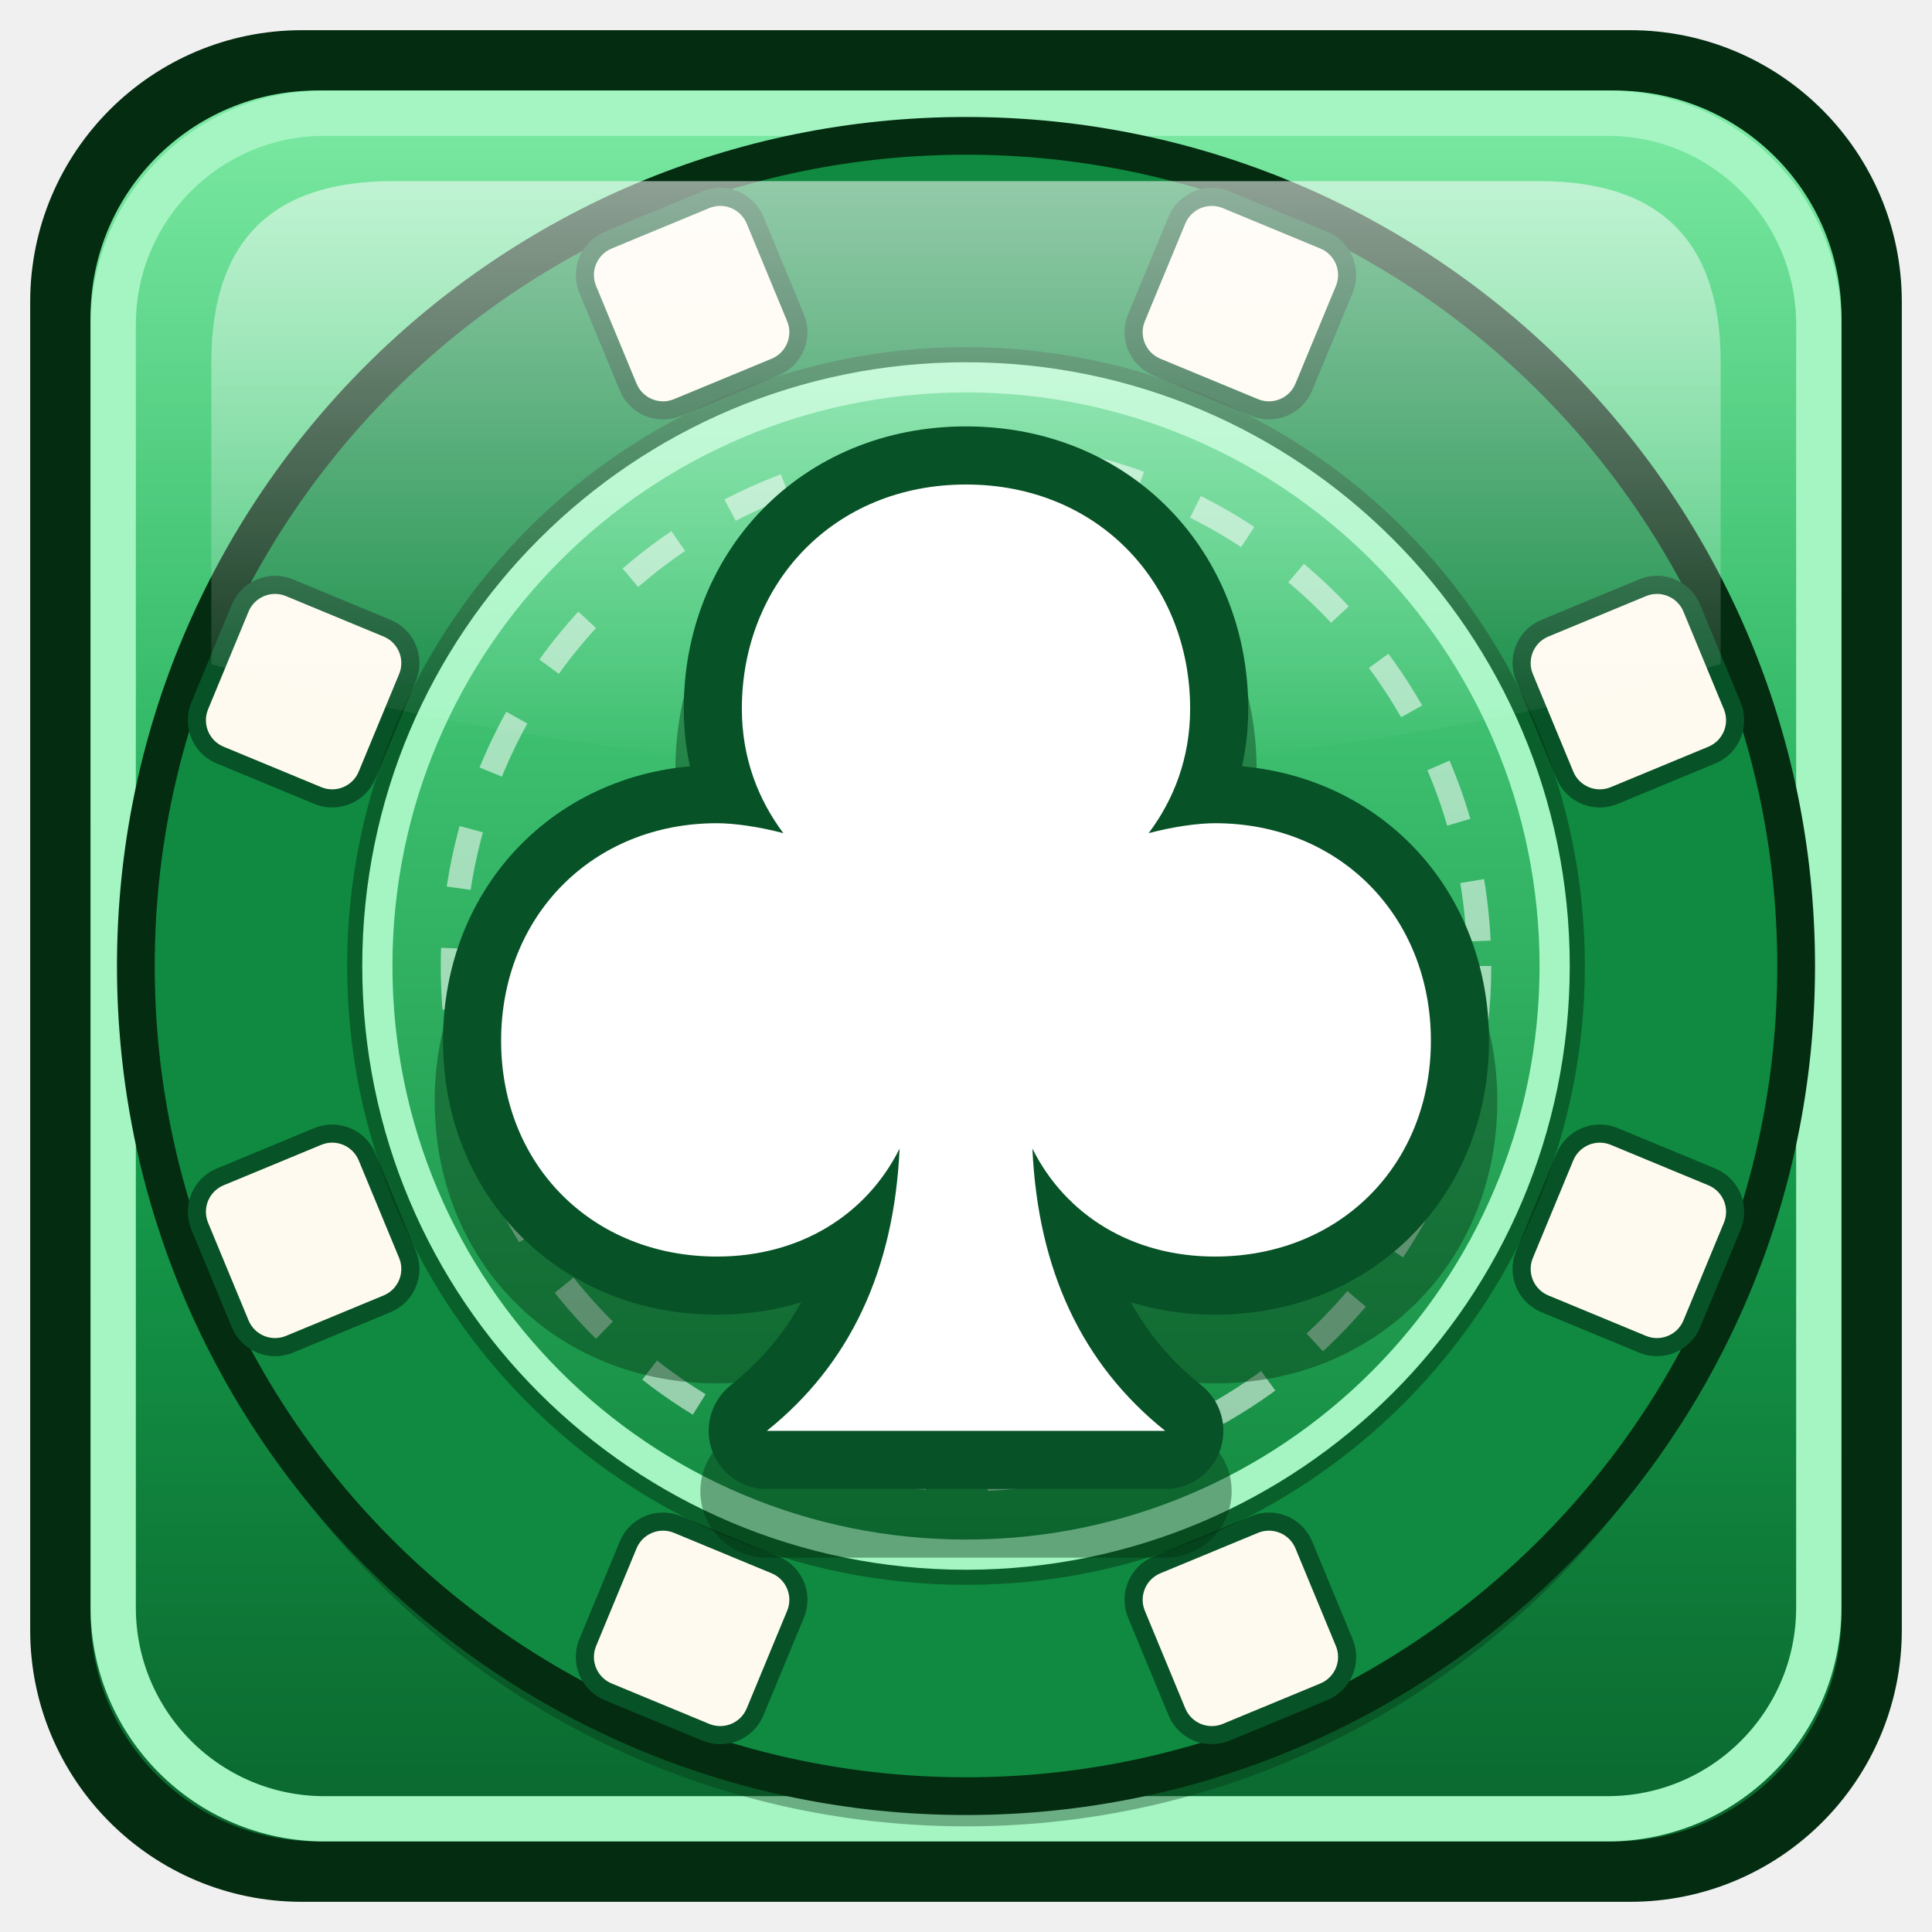
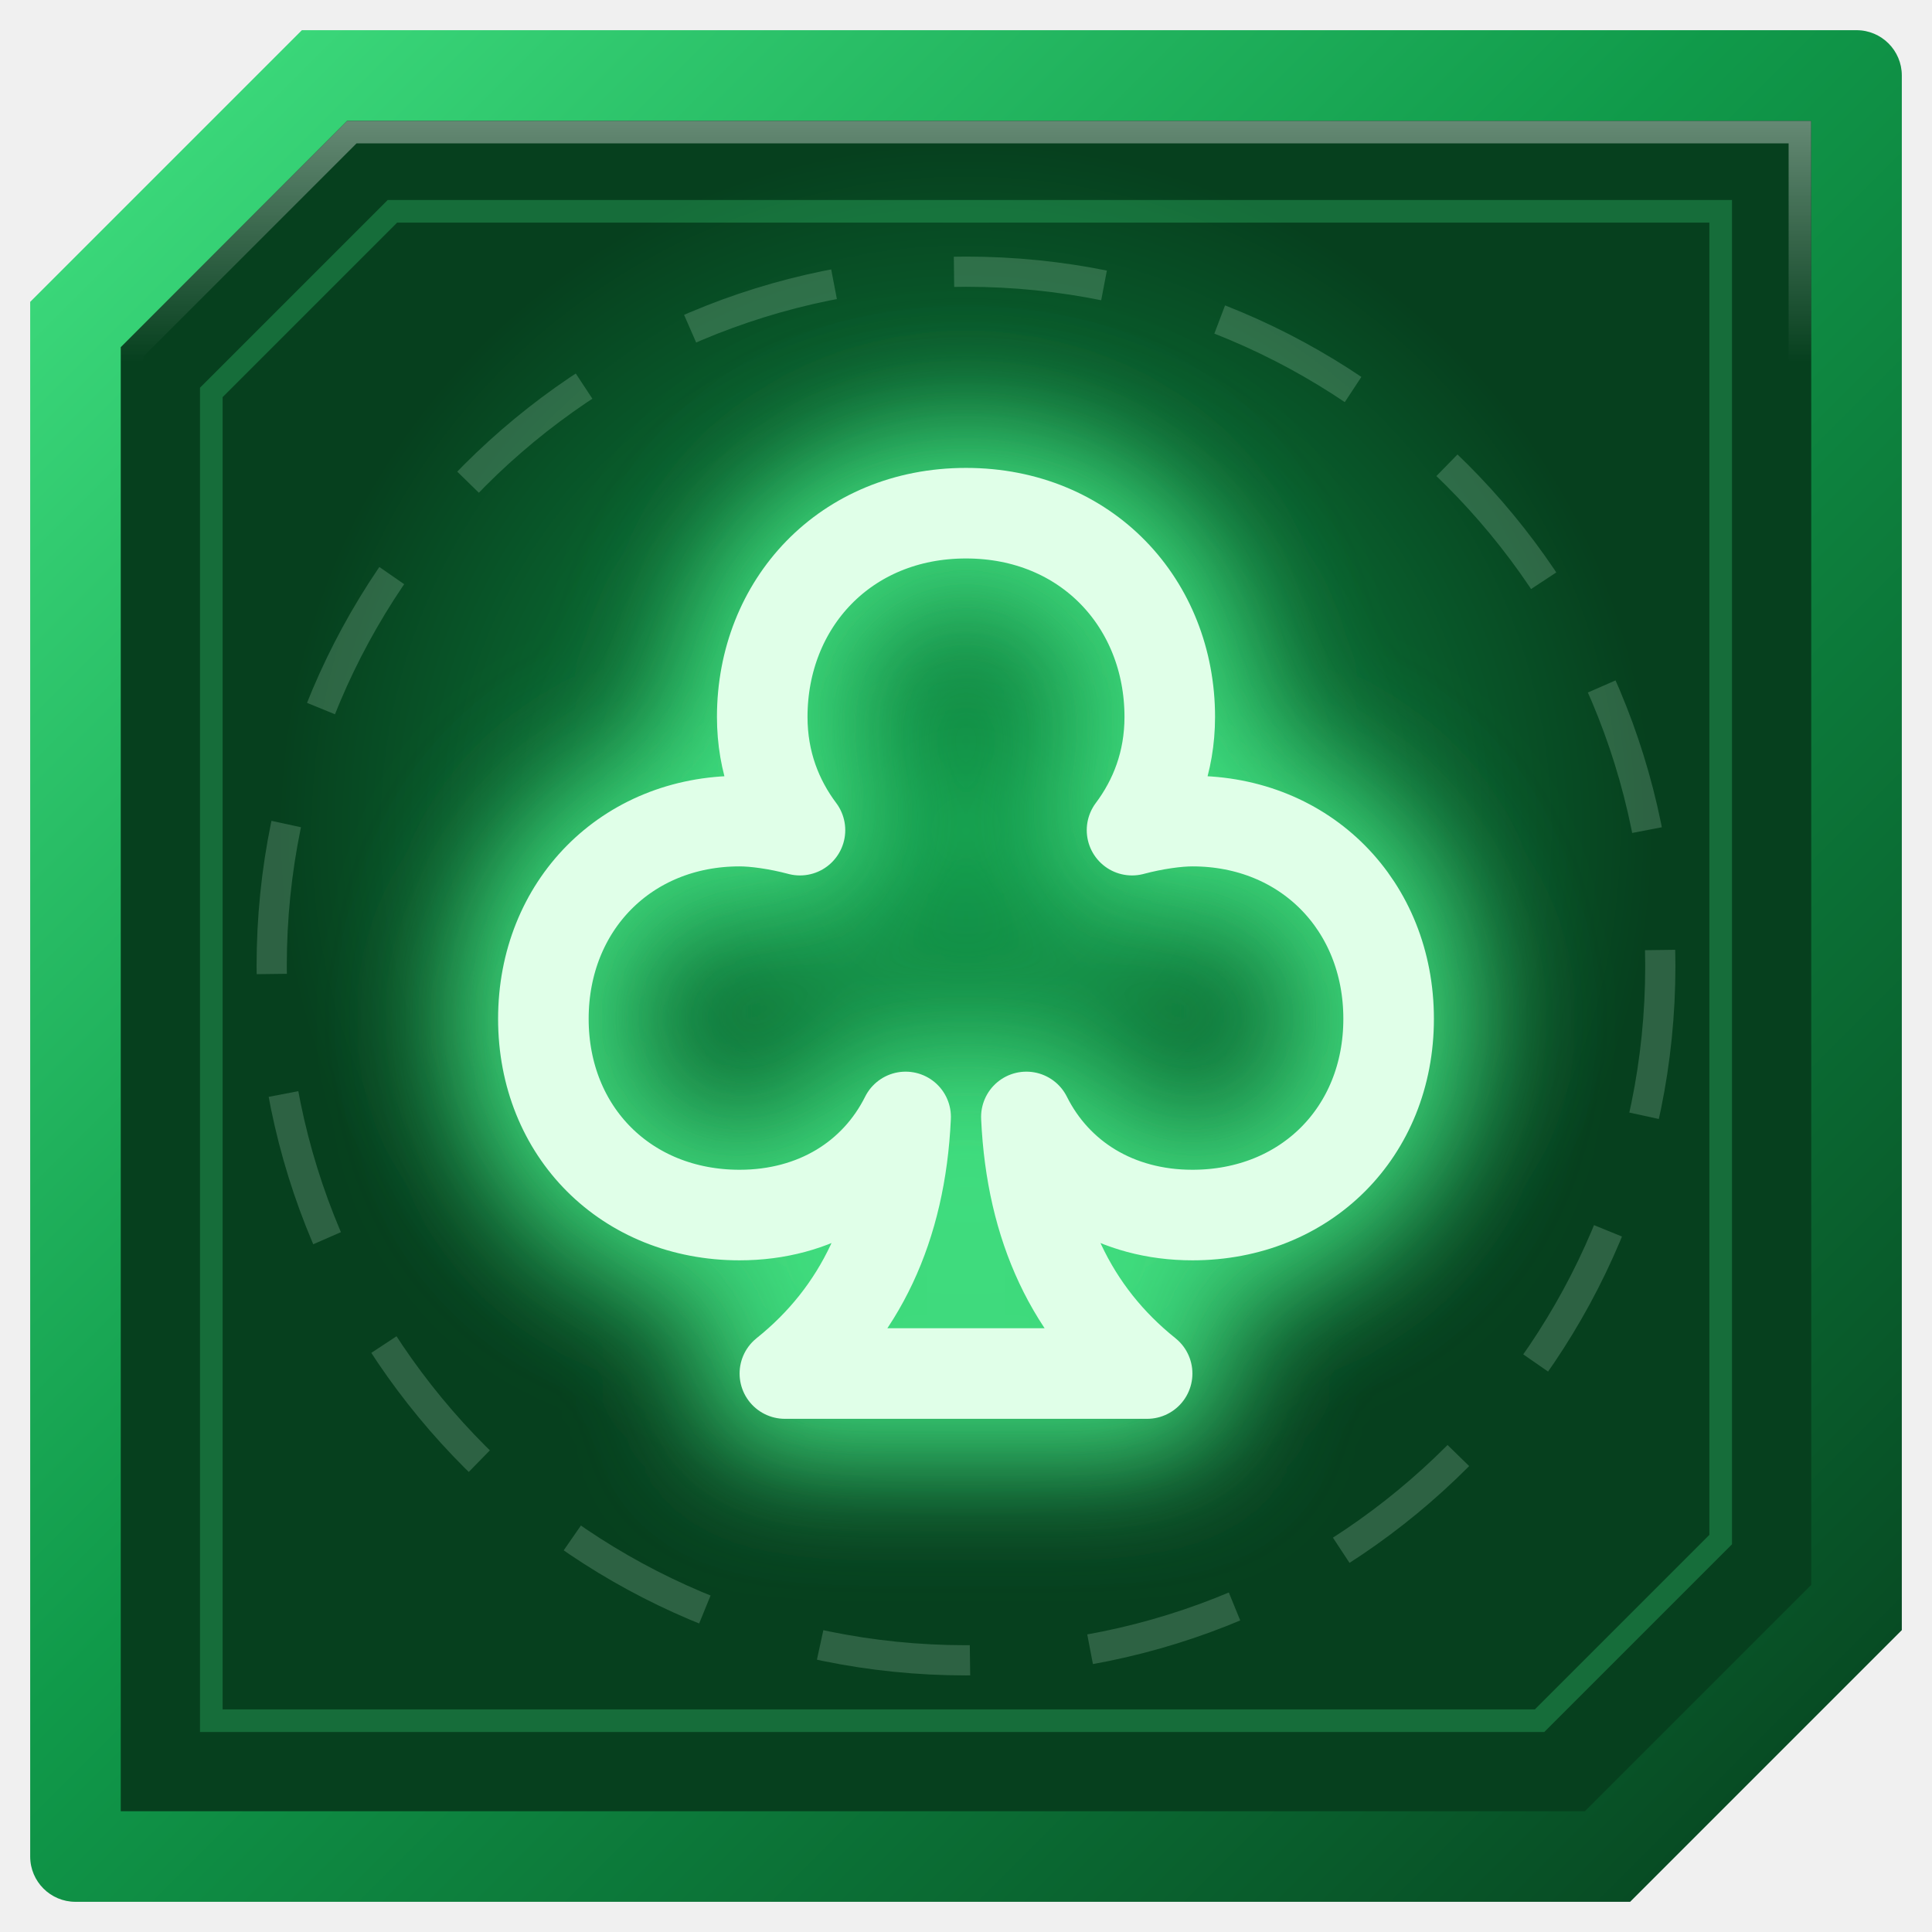
<svg xmlns="http://www.w3.org/2000/svg" width="128" height="128" viewBox="0 0 128 128">
  <defs>
-     <linearGradient id="body" x1="0" y1="0" x2="0" y2="1">
-       <stop offset="0" stop-color="#7deaa4" />
-       <stop offset="0.5" stop-color="#19a852" />
-       <stop offset="1" stop-color="#0a672e" />
+     <linearGradient id="frame" x1="0" y1="0" x2="1" y2="1">
+       <stop offset="0" stop-color="#42e282" />
+       <stop offset="0.45" stop-color="#109a4a" />
+       <stop offset="1" stop-color="#06401e" />
    </linearGradient>
-     <linearGradient id="face" x1="0" y1="0" x2="0" y2="1">
-       <stop offset="0" stop-color="#4fd683" />
-       <stop offset="1" stop-color="#128a40" />
-     </linearGradient>
-     <linearGradient id="gloss" x1="0" y1="0" x2="0" y2="1">
-       <stop offset="0" stop-color="#ffffff" stop-opacity="0.55" />
+     <radialGradient id="body" cx="0.5" cy="0.42" r="0.68">
+       <stop offset="0" stop-color="#109a4a" />
+       <stop offset="0.6" stop-color="#06401e" />
+       <stop offset="1" stop-color="#06401e" />
+     </radialGradient>
+     <linearGradient id="topLight" x1="0" y1="0" x2="0" y2="1">
+       <stop offset="0.3" stop-color="#ffffff" />
      <stop offset="1" stop-color="#ffffff" stop-opacity="0" />
    </linearGradient>
+     <mask id="top">
+       <rect width="128" height="24" fill="url(#topLight)" />
+     </mask>
+     <clipPath id="face">
+       <path d="M23 8 L120 8 L120 105 L105 120 L8 120 L8 23 L23 8 Z" />
+     </clipPath>
+     <filter id="glow" x="-40%" y="-40%" width="180%" height="180%">
+       <feGaussianBlur stdDeviation="4" />
+     </filter>
  </defs>
-   <rect x="2" y="2" width="124" height="124" rx="18" fill="#032c10" />
-   <rect x="6" y="6" width="116" height="116" rx="15" fill="url(#body)" />
-   <rect x="7.5" y="7.5" width="113" height="113" rx="14" fill="none" stroke="#a4f5c2" stroke-width="3" />
-   <circle cx="64" cy="66" r="55" fill="#032c10" opacity="0.35" />
-   <circle cx="64" cy="64" r="55" fill="#0f8a40" stroke="#032c10" stroke-width="2.5" />
-   <rect x="58" y="10.5" width="12" height="12" rx="2.5" fill="#fffaf0" stroke="#075226" stroke-width="1.2" transform="rotate(22.5 64 64)" />
-   <rect x="58" y="10.5" width="12" height="12" rx="2.5" fill="#fffaf0" stroke="#075226" stroke-width="1.2" transform="rotate(67.5 64 64)" />
-   <rect x="58" y="10.5" width="12" height="12" rx="2.5" fill="#fffaf0" stroke="#075226" stroke-width="1.2" transform="rotate(112.5 64 64)" />
-   <rect x="58" y="10.5" width="12" height="12" rx="2.5" fill="#fffaf0" stroke="#075226" stroke-width="1.2" transform="rotate(157.5 64 64)" />
-   <rect x="58" y="10.5" width="12" height="12" rx="2.5" fill="#fffaf0" stroke="#075226" stroke-width="1.2" transform="rotate(202.5 64 64)" />
-   <rect x="58" y="10.5" width="12" height="12" rx="2.5" fill="#fffaf0" stroke="#075226" stroke-width="1.2" transform="rotate(247.5 64 64)" />
-   <rect x="58" y="10.5" width="12" height="12" rx="2.5" fill="#fffaf0" stroke="#075226" stroke-width="1.2" transform="rotate(292.5 64 64)" />
-   <rect x="58" y="10.5" width="12" height="12" rx="2.5" fill="#fffaf0" stroke="#075226" stroke-width="1.2" transform="rotate(337.5 64 64)" />
-   <circle cx="64" cy="64" r="41" fill="#032c10" opacity="0.45" />
-   <circle cx="64" cy="64" r="39" fill="url(#face)" stroke="#a4f5c2" stroke-width="2" />
-   <circle cx="64" cy="64" r="34" fill="none" stroke="#ffffff" stroke-width="1.6" stroke-dasharray="4 4" opacity="0.55" />
-   <path d="M14 24 Q14 12 26 12 H102 Q114 12 114 24 V44 Q64 58 14 44 Z" fill="url(#gloss)" />
-   <path d="M64 34 C72 34 77.5 40 77.5 47.5 C77.5 50.5 76.5 53 75 55 C76.5 54.6 78 54.4 79 54.4 C86.5 54.4 92 60 92 67.5 C92 75 86.5 80.5 79 80.5 C74 80.5 70 78 68 74 Q68.5 85 76 91 H52 Q59.5 85 60 74 C58 78 54 80.5 49 80.5 C41.5 80.5 36 75 36 67.5 C36 60 41.5 54.4 49 54.4 C50 54.4 51.5 54.6 53 55 C51.5 53 50.5 50.5 50.5 47.5 C50.5 40 56 34 64 34 Z" transform="translate(0 4) translate(64 64) scale(1.1) translate(-64 -63)" fill="#032c10" stroke="#032c10" stroke-width="8" stroke-linejoin="round" opacity="0.4" />
-   <path d="M64 34 C72 34 77.5 40 77.5 47.5 C77.5 50.5 76.5 53 75 55 C76.5 54.6 78 54.4 79 54.4 C86.5 54.4 92 60 92 67.5 C92 75 86.5 80.5 79 80.5 C74 80.5 70 78 68 74 Q68.5 85 76 91 H52 Q59.5 85 60 74 C58 78 54 80.5 49 80.5 C41.5 80.5 36 75 36 67.5 C36 60 41.5 54.4 49 54.4 C50 54.4 51.5 54.6 53 55 C51.5 53 50.5 50.5 50.5 47.5 C50.5 40 56 34 64 34 Z" transform="translate(64 64) scale(1.1) translate(-64 -63)" fill="#ffffff" stroke="#075226" stroke-width="7" stroke-linejoin="round" paint-order="stroke" />
+   <path d="M20 2 L123 2 A3 3 0 0 1 126 5 L126 108 L108 126 L5 126 A3 3 0 0 1 2 123 L2 20 L20 2 Z" fill="url(#frame)" />
+   <path d="M23 8 L120 8 L120 105 L105 120 L8 120 L8 23 L23 8 Z" fill="url(#body)" />
+   <g clip-path="url(#face)">
+     <circle cx="64" cy="64" r="46" fill="none" stroke="#e0ffe8" stroke-width="2" stroke-dasharray="10 8" opacity="0.18" />
+   </g>
+   <path d="M26 14 L114 14 L114 102 L102 114 L14 114 L14 26 L26 14 Z" fill="none" stroke="#42e282" stroke-width="1.5" opacity="0.28" />
+   <path d="M23 8 L120 8 L120 105 L105 120 L8 120 L8 23 L23 8 Z" fill="none" stroke="#ffffff" stroke-width="3" opacity="0.4" mask="url(#top)" clip-path="url(#face)" />
+   <g filter="url(#glow)" opacity="0.95">
+     <path d="M64 34 C72 34 77.5 40 77.5 47.5 C77.5 50.5 76.5 53 75 55 C76.5 54.6 78 54.4 79 54.4 C86.5 54.4 92 60 92 67.5 C92 75 86.5 80.5 79 80.5 C74 80.5 70 78 68 74 Q68.5 85 76 91 H52 Q59.5 85 60 74 C58 78 54 80.5 49 80.5 C41.5 80.5 36 75 36 67.5 C36 60 41.5 54.4 49 54.4 C50 54.4 51.5 54.6 53 55 C51.5 53 50.5 50.5 50.5 47.5 C50.5 40 56 34 64 34 Z" fill="none" stroke="#42e282" stroke-width="11.4" stroke-linecap="round" stroke-linejoin="round" />
+   </g>
+   <g>
+     <path d="M64 34 C72 34 77.5 40 77.5 47.5 C77.5 50.5 76.5 53 75 55 C76.5 54.6 78 54.4 79 54.4 C86.5 54.4 92 60 92 67.5 C92 75 86.5 80.5 79 80.5 C74 80.5 70 78 68 74 Q68.5 85 76 91 H52 Q59.5 85 60 74 C58 78 54 80.5 49 80.5 C41.5 80.5 36 75 36 67.5 C36 60 41.5 54.4 49 54.4 C50 54.4 51.5 54.6 53 55 C51.5 53 50.5 50.5 50.5 47.5 C50.5 40 56 34 64 34 Z" fill="none" stroke="#e0ffe8" stroke-width="6" stroke-linecap="round" stroke-linejoin="round" />
+   </g>
</svg>
